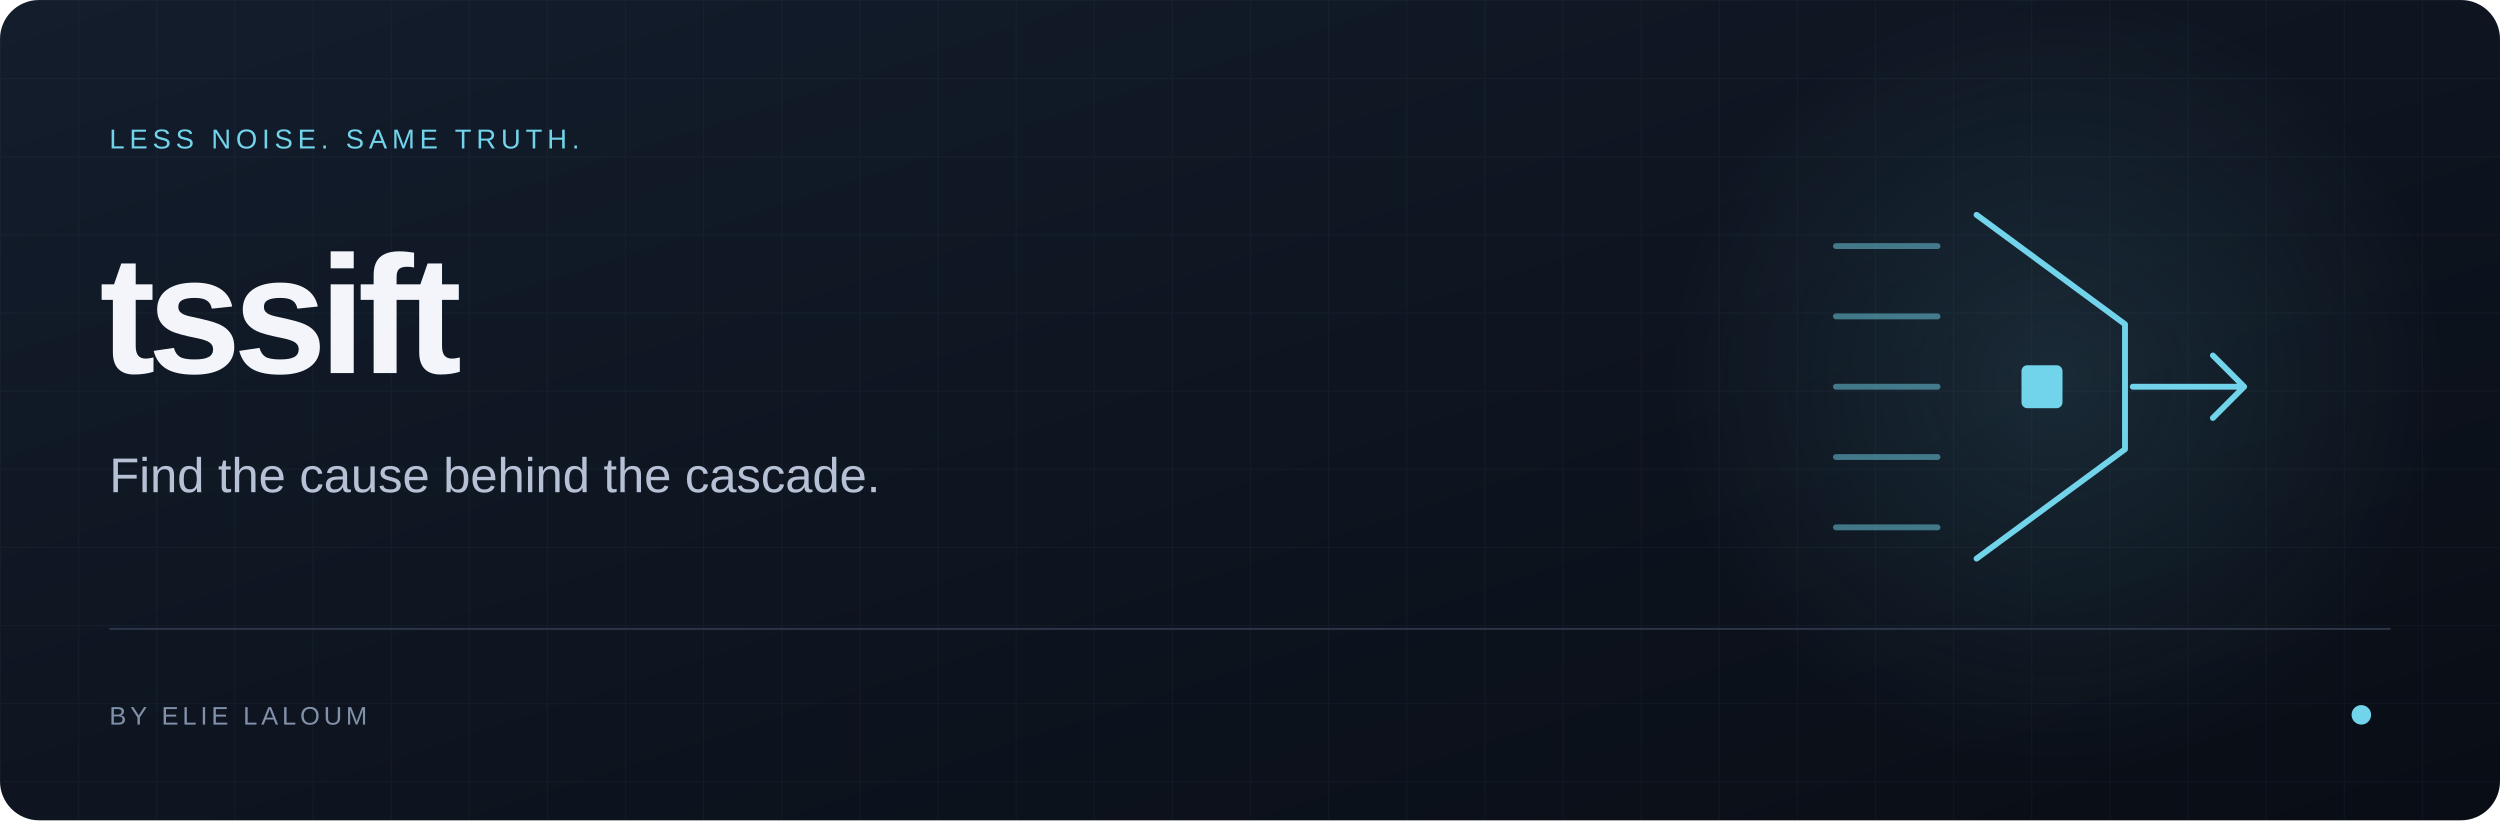
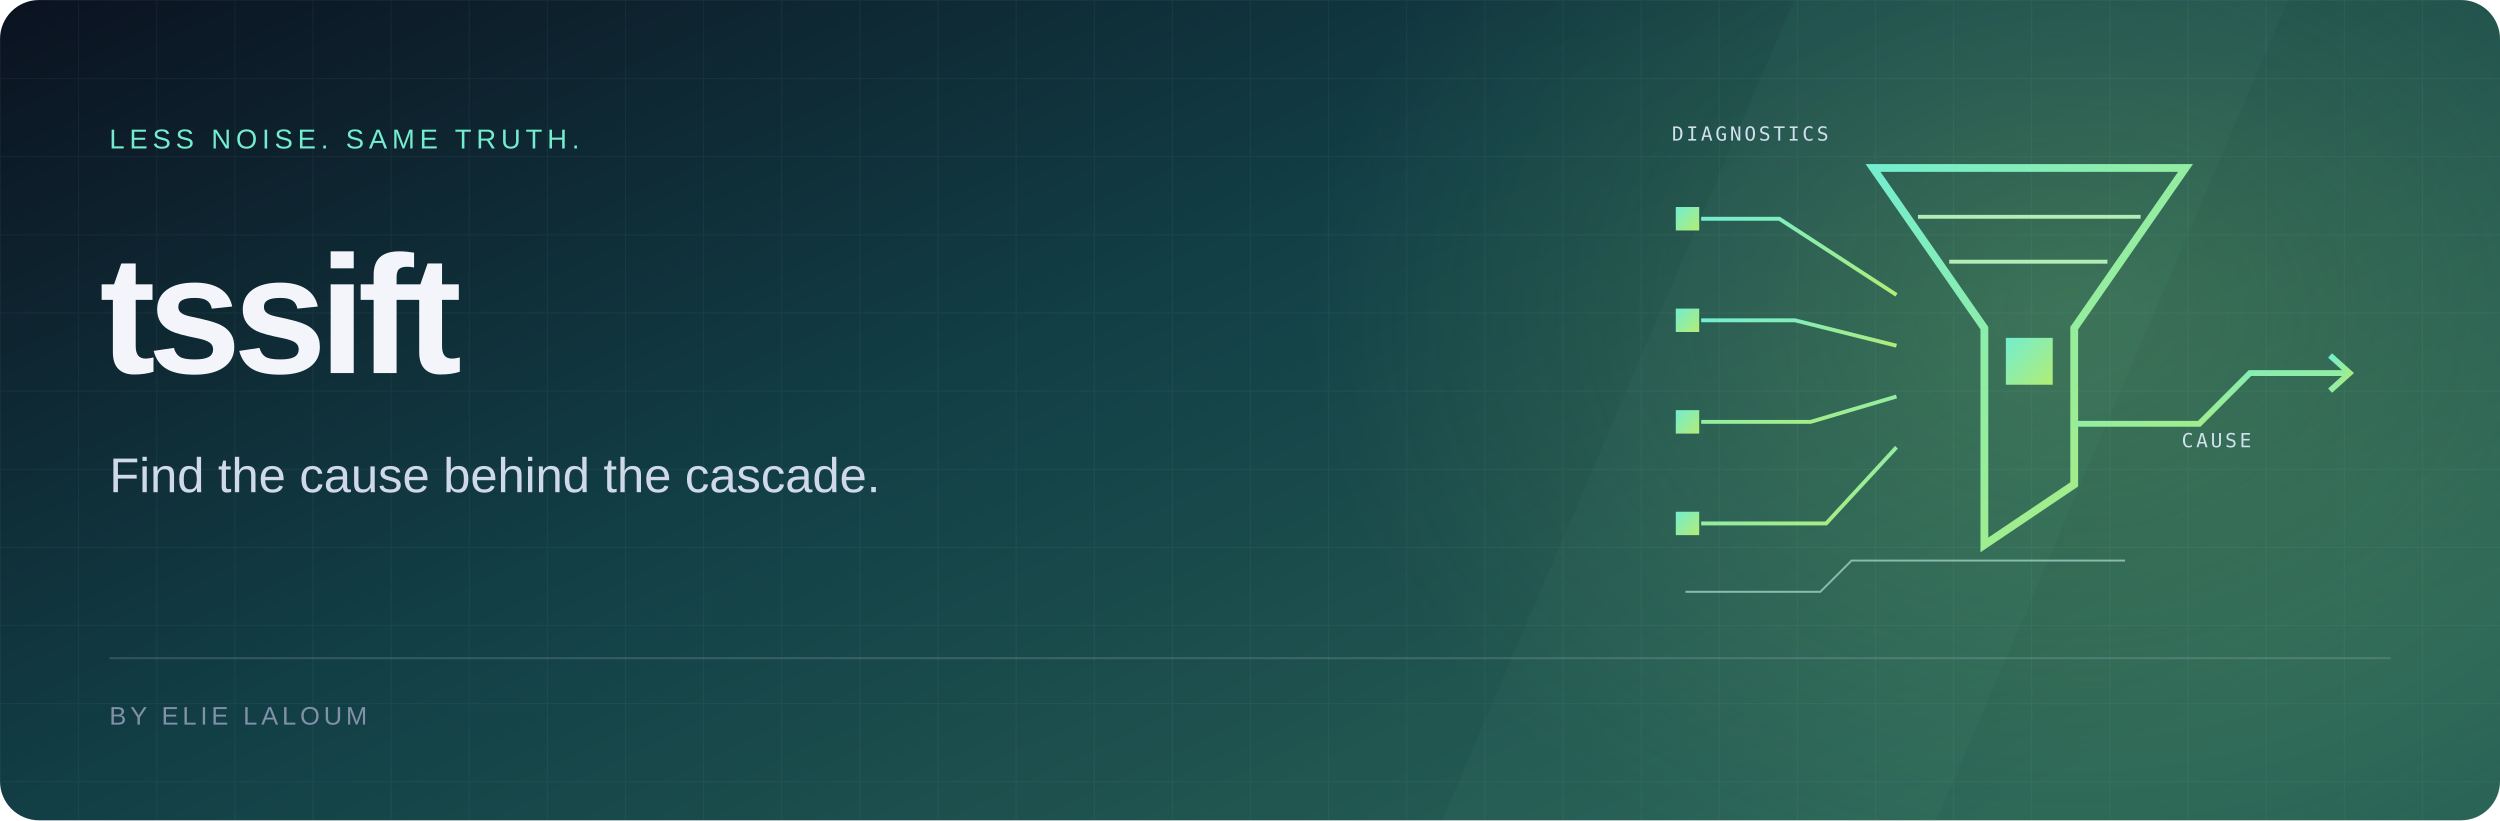
<svg xmlns="http://www.w3.org/2000/svg" width="1280" height="420" viewBox="0 0 1280 420">
  <defs>
-     <linearGradient id="bg" x2="1" y2="1">
-       <stop stop-color="#131d2c" />
-       <stop offset="1" stop-color="#090d15" />
+     <linearGradient id="bg" x1="0" y1="0" x2="1" y2=".7">
+       <stop stop-color="#0b1220" />
+       <stop offset=".48" stop-color="#123f46" />
+       <stop offset="1" stop-color="#296356" />
    </linearGradient>
-     <radialGradient id="glow">
-       <stop stop-color="#72d4ea" stop-opacity=".12" />
-       <stop offset="1" stop-color="#72d4ea" stop-opacity="0" />
+     <linearGradient id="ink" x1="0" y1="0" x2="1" y2="1">
+       <stop stop-color="#74edcf" />
+       <stop offset="1" stop-color="#b2ed74" />
+     </linearGradient>
+     <radialGradient id="halo">
+       <stop stop-color="#b2ed74" stop-opacity=".2" />
+       <stop offset="1" stop-color="#b2ed74" stop-opacity="0" />
    </radialGradient>
    <pattern id="grid" width="40" height="40" patternUnits="userSpaceOnUse">
-       <path d="M40 0H0V40" fill="none" stroke="#637591" stroke-opacity=".075" />
+       <path d="M40 0H0V40" fill="none" stroke="#d3def5" stroke-opacity=".045" />
    </pattern>
+     <clipPath id="edge">
+       <rect width="1280" height="420" rx="20" />
+     </clipPath>
  </defs>
-   <rect width="1280" height="420" rx="20" fill="url(#bg)" />
-   <rect width="1280" height="420" rx="20" fill="url(#grid)" />
-   <circle cx="1053" cy="195" r="200" fill="url(#glow)" />
-   <text x="56" y="76" fill="#72d4ea" font-family="Arial,sans-serif" font-size="14" letter-spacing="2.5">LESS NOISE. SAME TRUTH.</text>
-   <text x="51" y="191" fill="#f4f5fa" font-family="Arial,sans-serif" font-size="86" font-weight="700" letter-spacing="-4">tssift</text>
-   <text x="56" y="252" fill="#b6c1d5" font-family="Arial,sans-serif" font-size="25">Find the cause behind the cascade.</text>
-   <g transform="translate(1050 198)" color="#72d4ea" stroke="#72d4ea" stroke-width="3" stroke-linecap="round" stroke-linejoin="round" fill="none">
-     <path d="M-110-72h52m-52 36h52m-52 36h52m-52 36h52m-52 36h52" opacity=".5" />
-     <path d="M-38-88 38-32v64L-38 88" />
-     <path d="M42 0h57m-16-16L99 0 83 16" />
-     <rect x="-15" y="-11" width="21" height="22" rx="3" fill="currentColor" stroke="none" />
+   <g clip-path="url(#edge)">
+     <rect width="1280" height="420" fill="url(#bg)" />
+     <ellipse cx="1060" cy="160" rx="390" ry="310" fill="url(#halo)" />
+     <path d="M940-50 717 470H970L1193-50Z" fill="#74edcf" opacity=".035" />
+     <rect width="1280" height="420" fill="url(#grid)" />
+     <text x="56" y="76" fill="#74edcf" font-family="Arial,sans-serif" font-size="14" letter-spacing="2.5">LESS NOISE. SAME TRUTH.</text>
+     <text x="51" y="191" fill="#f4f5fa" font-family="Arial,sans-serif" font-size="86" font-weight="700" letter-spacing="-4">tssift</text>
+     <text x="56" y="252" fill="#d0d9e8" font-family="Arial,sans-serif" font-size="25">Find the cause behind the cascade.</text>
+     <g transform="translate(1035 190)">
+       <path d="M-164 -78h40L-64 -39" fill="none" stroke="url(#ink)" stroke-width="2" />
+       <path d="M-177 -84h12v12h-12z" fill="url(#ink)" />
+       <path d="M-164 -26h48L-64 -13" fill="none" stroke="url(#ink)" stroke-width="2" />
+       <path d="M-177 -32h12v12h-12z" fill="url(#ink)" />
+       <path d="M-164 26h56L-64 13" fill="none" stroke="url(#ink)" stroke-width="2" />
+       <path d="M-177 20h12v12h-12z" fill="url(#ink)" />
+       <path d="M-164 78h64L-64 39" fill="none" stroke="url(#ink)" stroke-width="2" />
+       <path d="M-177 72h12v12h-12z" fill="url(#ink)" />
+       <path d="M-76-104H84L27-22V58L-19 89V-22Z" fill="none" stroke="url(#ink)" stroke-width="4" stroke-linejoin="miter" />
+       <path d="M-53-79H61M-37-56H44" fill="none" stroke="#b2edb6" stroke-width="2" />
+       <path d="M27 27H91L117 1H167" fill="none" stroke="url(#ink)" stroke-width="3" />
+       <path d="M158-8 168 1 158 10" fill="none" stroke="url(#ink)" stroke-width="3" />
+       <path d="M-8-17H16V7H-8Z" fill="url(#ink)" />
+       <text x="-179" y="-118" fill="#d1e0ef" font-family="monospace" font-size="10" letter-spacing="1.4">DIAGNOSTICS</text>
+       <text x="82" y="39" fill="#d1e0ef" font-family="monospace" font-size="10" letter-spacing="1.4">CAUSE</text>
+       <path d="M-172 113H-103L-87 97H53" fill="none" stroke="#88bcaf" stroke-width="1" />
+     </g>
+     <path d="M56 337H1224" stroke="#d3def5" stroke-opacity=".17" />
+     <text x="56" y="371" fill="#8291aa" font-family="Arial,sans-serif" font-size="13" letter-spacing="2">BY ELIE LALOUM</text>
+     <path d="M1165 366H1224" stroke="url(#ink)" stroke-width="3" />
  </g>
-   <path d="M56 322H1224" stroke="#2b3547" />
-   <text x="56" y="371" fill="#8291aa" font-family="Arial,sans-serif" font-size="13" letter-spacing="2">BY ELIE LALOUM</text>
-   <circle cx="1209" cy="366" r="5" fill="#72d4ea" />
</svg>
